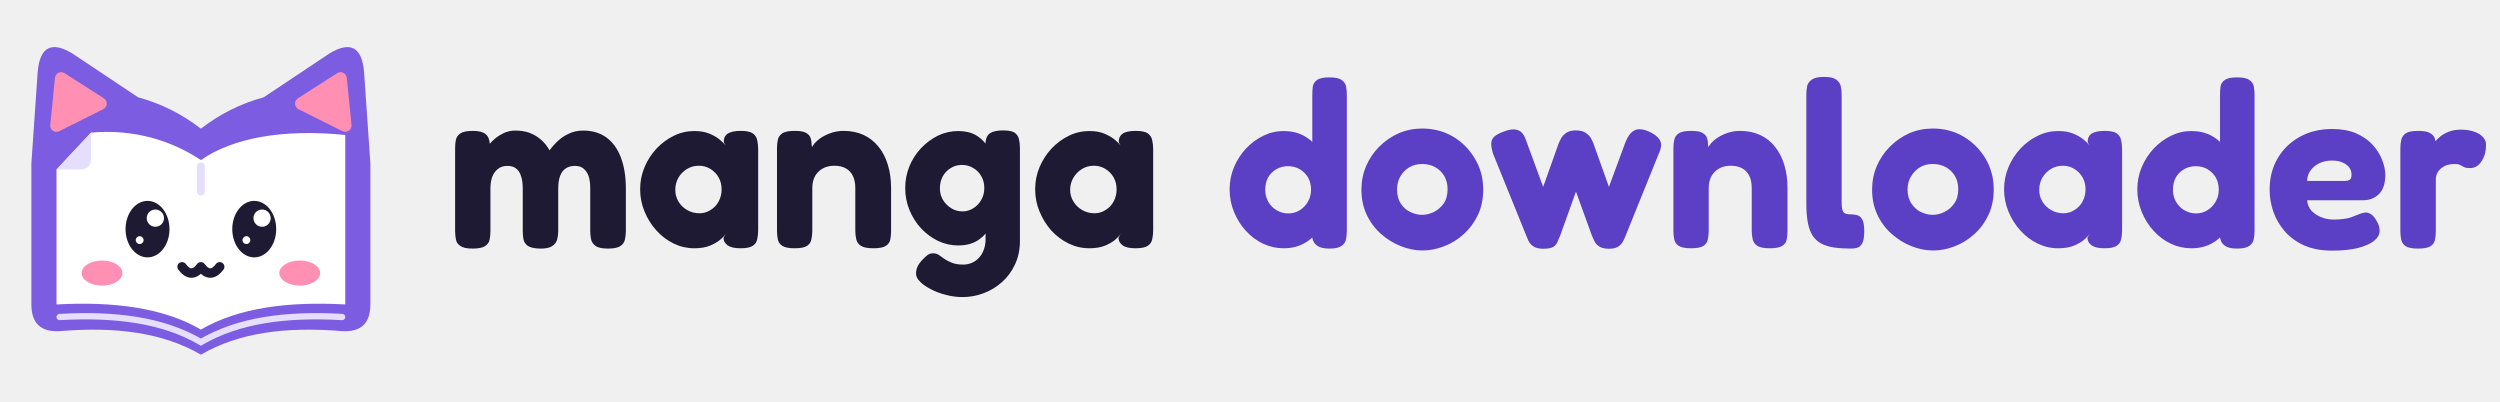
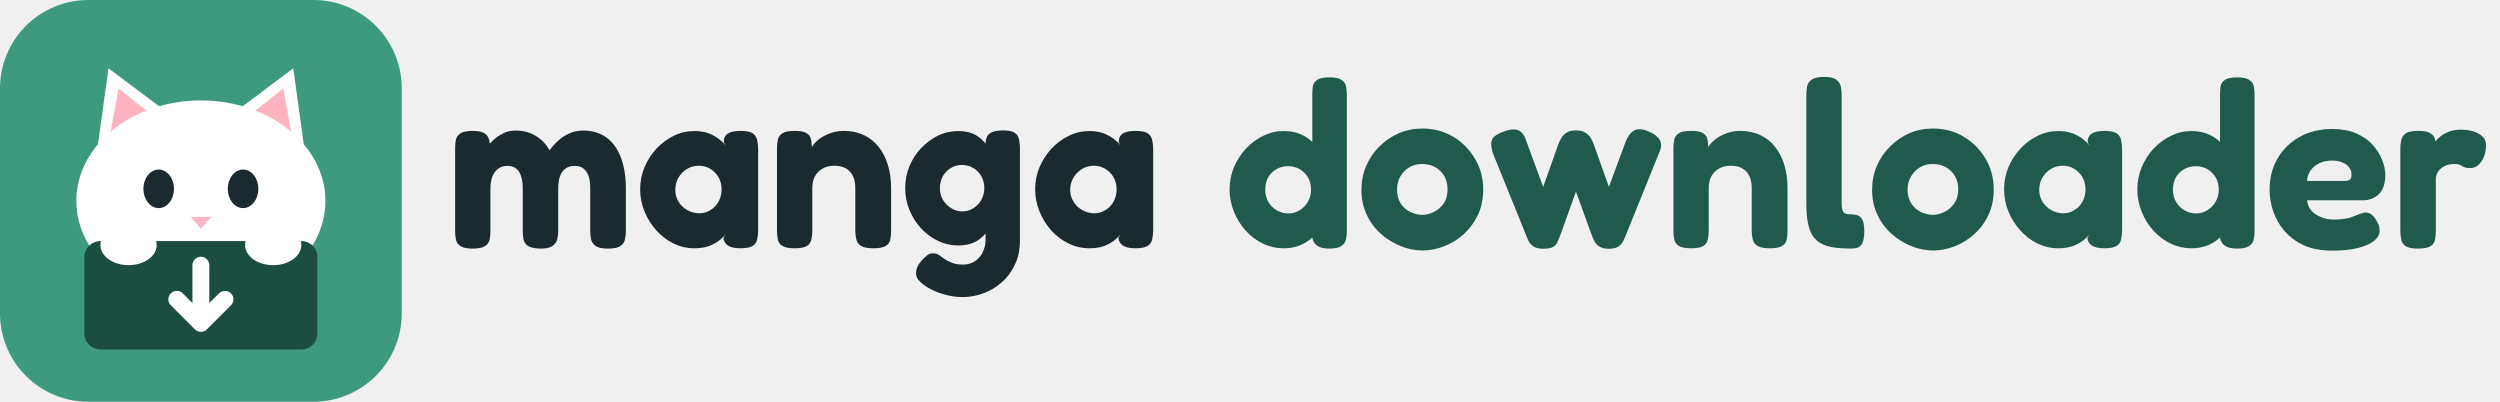
<svg xmlns="http://www.w3.org/2000/svg" viewBox="0 0 1593 256">
-   <path fill="#7C5CE0" d="M20 104V194Q20 212 38 211C74 208 104 212 128 226C152 212 182 208 218 211Q236 212 236 194V104L232 46Q230 22 210 34L168 62Q146 68 128 82Q110 68 88 62L46 34Q26 22 24 46Z" />
-   <path fill="#FF8FB3" stroke="#FF8FB3" stroke-width="8" stroke-linejoin="round" d="M217 50L220 80L192 66ZM39 50L36 80L64 66Z" />
-   <path fill="none" stroke="#E6DEFD" stroke-width="4" stroke-linecap="round" d="M38 202C74 200 104 204 128 218C152 204 182 200 218 202" />
-   <path fill="#FFFFFF" d="M128 102C148 88 180 82 220 86V194C184 192 152 196 128 210C104 196 72 192 36 194V108L58 84.5C86 82 110 90 128 102Z" />
-   <path fill="#E6DEFD" d="M36 108L58 84.5V101Q58 108 51 108Z" />
-   <path stroke="#E6DEFD" stroke-width="5" stroke-linecap="round" d="M128 106V122" />
-   <g fill="#1E1A33">
-     <ellipse cx="94" cy="146" rx="14" ry="18" />
-     <ellipse cx="162" cy="146" rx="14" ry="18" />
+   <g transform="scale(2.56)">
+     <rect width="100" height="100" rx="22" fill="#3E9A7E" />
+     <path fill="#FFFFFF" d="M23 46L27 17L47 32ZM77 46L73 17L53 32Z" />
+     <path fill="#FFB3C1" d="M27.5 33L29.5 22L37 28ZM72.5 33L70.5 22L63 28Z" />
+     <ellipse cx="50" cy="50" rx="31" ry="25" fill="#FFFFFF" />
+     <g fill="#1B2A2E">
+       <ellipse cx="39.5" cy="47" rx="3.8" ry="4.8" />
+       <ellipse cx="60.5" cy="47" rx="3.8" ry="4.8" />
+     </g>
+     <path fill="#FFB3C1" d="M47.5 54H52.5L50 57Z" />
+     <rect x="21" y="60" width="58" height="27" rx="4" fill="#1B4D40" />
+     <path fill="none" stroke="#FFFFFF" stroke-width="4.2" stroke-linecap="round" stroke-linejoin="round" d="M50 66V80M44 74.5L50 80.5L56 74.5" />
+     <g fill="#FFFFFF">
+       <ellipse cx="32" cy="61" rx="7" ry="5" />
+       <ellipse cx="68" cy="61" rx="7" ry="5" />
+     </g>
  </g>
-   <g fill="#FFFFFF">
-     <circle cx="99" cy="139" r="5.5" />
-     <circle cx="167" cy="139" r="5.5" />
-     <circle cx="89" cy="153" r="2.5" />
-     <circle cx="157" cy="153" r="2.5" />
-   </g>
-   <path fill="none" stroke="#1E1A33" stroke-width="6" stroke-linecap="round" stroke-linejoin="round" d="M116 170q6 8 12 0q6 8 12 0" />
-   <g fill="#FF8FB3">
-     <ellipse cx="65" cy="174" rx="13" ry="8" />
-     <ellipse cx="191" cy="174" rx="13" ry="8" />
-   </g>
-   <path fill="#1E1A33" d="M301.1 158.4L301.1 158.4Q295.7 158.4 293.3 156.7Q290.9 155.1 290.5 152.5Q290 150 290 147L290 147L290 94.5Q290 91.5 290.5 89Q291.1 86.5 293.5 84.9Q295.9 83.4 301.4 83.4Q307 83.4 309.5 85.5L309.5 85.5Q311.8 87.4 312.1 91.6L312.1 91.6Q313.6 89.8 315.8 88L315.8 88Q318.2 86.1 321.4 84.6Q324.7 83.2 328.4 83.2L328.4 83.2Q333.4 83.2 337.3 84.6Q341.3 86.1 344.5 88.8Q347.8 91.6 350.2 95.8L350.2 95.8Q352.3 92.8 355.3 90Q358.3 87.1 362.4 85.2Q366.5 83.2 371.6 83.2L371.6 83.2Q380.3 83.2 386.4 87.6Q392.5 92.1 395.6 100.3Q398.8 108.6 398.8 120.3L398.8 120.3L398.8 147.1Q398.8 150 398.2 152.6Q397.7 155.2 395.3 156.8Q392.9 158.4 387.4 158.4Q381.8 158.4 379.5 156.7Q377.2 155.1 376.6 152.4Q376.1 149.8 376.1 147L376.1 147L376.1 120.1Q376.1 115.5 375.1 112.3Q374 109.2 371.8 107.4Q369.7 105.7 366.4 105.7L366.4 105.7Q362.9 105.7 360.5 107.3Q358.1 108.9 356.9 112.1Q355.7 115.3 355.7 120.3L355.7 120.3L355.7 147.1Q355.7 150.1 355 152.7Q354.2 155.4 351.7 156.9Q349.3 158.5 343.9 158.4Q338.5 158.2 336.2 156.6Q334 154.9 333.5 152.3Q333.1 149.7 333.1 147L333.1 147L333.1 120.1Q333.1 115.5 332 112.2Q331 109 328.9 107.4Q326.8 105.7 323.3 105.7L323.3 105.7Q319.6 105.7 317.2 107.7Q314.8 109.6 313.6 112.8Q312.5 116.1 312.5 120.1L312.5 120.1L312.5 147.1Q312.5 150.1 312 152.7Q311.5 155.2 309.1 156.8Q306.7 158.4 301.1 158.4M471.8 158.2L471.8 158.2Q466.3 158.2 463.6 156.3Q461 154.3 461 151.5L461 151.5L462.5 148.9Q461.6 150.4 459.1 152.6Q456.5 154.8 452.5 156.5Q448.4 158.2 442.4 158.2L442.4 158.2Q435.5 158.2 429.3 155.2Q423.1 152.2 418.3 146.9Q413.5 141.6 410.7 134.8Q407.9 128.1 407.9 120.6L407.9 120.6Q407.9 113.2 410.7 106.5Q413.5 99.9 418.3 94.7Q423.2 89.5 429.4 86.5Q435.5 83.5 442.4 83.5L442.4 83.5Q448 83.5 451.9 85.1Q455.8 86.7 458.4 88.8Q461 90.9 462.4 92.8L462.4 92.8L461.2 90.7Q461 87.1 463.6 85.2Q466.3 83.4 472 83.4L472 83.4Q477.4 83.4 479.7 85Q482 86.7 482.5 89.4Q483.1 92.1 483.1 95.1L483.1 95.1L483.1 146.8Q483.1 149.7 482.5 152.4Q482 155.1 479.7 156.6Q477.4 158.2 471.8 158.2M445.7 135.9L445.7 135.9Q449.6 135.9 452.8 133.8Q456.1 131.8 457.9 128.4Q459.8 124.9 459.8 120.7L459.8 120.7Q459.8 116.4 457.9 113Q455.9 109.6 452.6 107.6Q449.3 105.6 445.4 105.6L445.4 105.6Q441.1 105.6 437.7 107.7Q434.3 109.8 432.3 113.2Q430.3 116.7 430.3 121L430.3 121Q430.3 125.1 432.3 128.4Q434.3 131.8 437.8 133.8Q441.4 135.9 445.7 135.9M506.3 158.2L506.3 158.2Q500.8 158.2 498.4 156.6Q496.1 155.1 495.6 152.4Q495.1 149.8 495.1 147L495.1 147L495.1 94.2Q495.1 91.3 495.7 88.8Q496.3 86.4 498.6 84.9Q500.9 83.4 506.5 83.4L506.5 83.4Q511.3 83.4 513.5 84.6Q515.8 85.9 516.4 87.7Q517.1 89.5 517.1 91.1Q517.1 92.7 517.4 93.3L517.4 93.3L517.3 93.9Q517.9 92.8 518.9 91.5L518.9 91.5Q520.9 89.2 523.9 87.3Q527 85.5 530.5 84.4Q534.1 83.4 537.5 83.4L537.5 83.4Q544.7 83.4 550.3 86Q555.9 88.6 559.9 93.6Q563.8 98.5 565.8 105.2Q567.8 111.9 567.8 119.8L567.8 119.8L567.8 147.1Q567.8 150 567.3 152.6Q566.8 155.2 564.4 156.7Q562.1 158.2 556.6 158.2L556.6 158.2Q550.9 158.2 548.5 156.6Q546.2 155.1 545.6 152.4Q545 149.8 545 147L545 147L545 119.8Q545 115.3 543.5 112.2Q542 109 539 107.3Q536 105.6 531.7 105.6Q527.3 105.6 524.2 107.4Q521 109.2 519.3 112.3Q517.6 115.5 517.6 119.8L517.6 119.8L517.6 147.1Q517.6 150 517 152.6Q516.5 155.2 514.2 156.7Q511.9 158.2 506.3 158.2M613.3 189.3L613.3 189.3Q608 189.3 602.8 187.9Q597.5 186.6 593.2 184.3Q588.8 182.1 586.3 179.5Q583.7 177 583.7 174.4L583.7 174.4Q583.7 172 584.6 170Q585.5 168 587.3 166L587.3 166Q589.4 163.8 590.9 162.6Q592.4 161.4 594.5 161.4Q596.6 161.4 598.3 162.5Q599.9 163.6 601.8 165Q603.7 166.3 606.5 167.4Q609.4 168.6 613.7 168.6L613.7 168.6Q616.9 168.6 619.4 167.4Q622 166.3 623.9 164.1Q625.9 162 626.9 159Q628 156.1 628 152.5L628 152.5L628 148.8Q626.6 150.6 624.8 151.9L624.8 151.9Q619.4 156.4 610.6 156.4L610.6 156.4Q603.8 156.4 597.7 153.5Q591.7 150.6 586.9 145.5Q582.2 140.4 579.5 133.8Q576.8 127.2 576.8 119.8Q576.8 112.5 579.5 105.9Q582.2 99.4 586.9 94.4Q591.7 89.4 597.7 86.4Q603.8 83.5 610.6 83.5L610.6 83.5Q617.2 83.5 621.8 86.1L621.8 86.1Q625.4 88.2 628 91.5L628 91.5L628 90.4Q628.4 86.5 631 84.8Q633.7 83.1 639.1 83.1Q644.5 83.1 646.6 84.6Q648.8 86.2 649.3 88.8Q649.9 91.3 649.9 94.2L649.9 94.2L649.9 153.4Q649.9 162 646.7 168.6Q643.6 175.3 638.3 179.9Q633.1 184.5 626.6 186.9Q620.2 189.3 613.3 189.3M613.3 134.7L613.3 134.7Q617.2 134.7 620.3 132.6Q623.5 130.6 625.3 127.3Q627.2 124 627.2 119.8Q627.2 115.6 625.3 112.3Q623.5 109 620.2 107.1Q617 105.1 613 105.1Q608.9 105.1 605.8 107.1Q602.6 109 600.7 112.4Q598.9 115.8 598.9 120L598.9 120Q598.9 124 600.8 127.3Q602.8 130.6 606 132.6Q609.2 134.7 613.3 134.7M723.5 158.2L723.5 158.2Q717.9 158.2 715.3 156.3Q712.7 154.3 712.7 151.5L712.7 151.5L714.2 148.9Q713.3 150.4 710.8 152.6Q708.2 154.8 704.2 156.5Q700.1 158.2 694.1 158.2L694.1 158.2Q687.2 158.2 681 155.2Q674.8 152.2 669.9 146.9Q665.2 141.6 662.4 134.8Q659.6 128.1 659.6 120.6L659.6 120.6Q659.6 113.2 662.4 106.5Q665.2 99.9 670 94.7Q674.9 89.5 681.1 86.5Q687.2 83.5 694.1 83.5L694.1 83.5Q699.7 83.5 703.6 85.1Q707.4 86.7 710.1 88.8Q712.7 90.9 714.1 92.8L714.1 92.8L712.9 90.7Q712.7 87.1 715.3 85.2Q717.9 83.4 723.7 83.4L723.7 83.4Q729.1 83.4 731.4 85Q733.7 86.7 734.2 89.4Q734.8 92.1 734.8 95.1L734.8 95.1L734.8 146.8Q734.8 149.7 734.2 152.4Q733.7 155.1 731.4 156.6Q729.1 158.2 723.5 158.2M697.4 135.9L697.4 135.9Q701.3 135.9 704.5 133.8Q707.8 131.8 709.6 128.4Q711.5 124.9 711.5 120.7L711.5 120.7Q711.5 116.4 709.6 113Q707.6 109.6 704.3 107.6Q701 105.6 697.1 105.6L697.1 105.6Q692.8 105.6 689.4 107.7Q686 109.8 684 113.2Q681.9 116.7 681.9 121L681.9 121Q681.9 125.1 684 128.4Q686 131.8 689.5 133.8Q693.1 135.9 697.4 135.9" />
-   <path fill="#5B3FC4" d="M817.9 158.2L817.9 158.2Q811.1 158.2 804.9 155.3Q798.7 152.4 793.9 147.1Q789.1 141.9 786.3 135Q783.5 128.2 783.5 120.6L783.5 120.6Q783.5 113.2 786.3 106.5Q789.1 99.9 793.9 94.7Q798.8 89.5 805 86.5Q811.1 83.5 817.9 83.5L817.9 83.5Q825.1 83.5 830.6 86.4L830.6 86.4Q833.6 88 836.2 90.4L836.2 90.4L836.2 60.7Q836.2 57.9 836.5 55.2Q836.9 52.6 839.2 51Q841.4 49.3 847 49.3Q852.5 49.3 854.8 50.9Q857.2 52.5 857.7 55Q858.2 57.6 858.2 60.6L858.2 60.6L858.2 147Q858.2 149.8 857.7 152.4Q857.2 155.1 854.8 156.7Q852.5 158.4 847.1 158.4L847.1 158.4Q842 158.4 839.5 156.7Q836.9 155.1 836.2 151.6L836.2 151.6L836.2 151.3Q833.8 153.6 830.9 155.1L830.9 155.1Q825.4 158.2 817.9 158.2M820.9 136L820.9 136Q824.9 136 828.1 134Q831.4 132 833.4 128.5Q835.4 125.1 835.4 120.9L835.4 120.9Q835.4 116.5 833.5 113.1Q831.5 109.8 828.2 107.8Q824.9 105.9 820.7 105.9L820.7 105.9Q816.7 105.9 813.3 107.8Q809.9 109.8 808 113.1Q806.2 116.5 806.2 120.9L806.2 120.9Q806.2 125.1 808.1 128.5Q810.1 132 813.5 134Q817 136 820.9 136M906.5 159.6L906.5 159.6Q899.5 159.6 892.5 156.8Q885.5 154 879.8 148.9Q874.1 143.8 870.8 136.7Q867.5 129.6 867.5 120.9L867.5 120.9Q867.5 112.8 870.5 105.8Q873.5 98.8 878.9 93.4Q884.3 88 891.3 84.9Q898.3 81.9 906.2 81.9L906.2 81.9Q917 81.9 925.8 87Q934.6 92.2 939.8 101.1Q945.1 109.9 945.1 120.7L945.1 120.7Q945.1 129.9 941.7 137Q938.3 144.1 932.7 149.2Q927.1 154.3 920.2 156.9Q913.4 159.6 906.5 159.6M906.2 136.9L906.2 136.9Q909.8 136.9 913.6 135.1Q917.3 133.3 919.9 129.7Q922.4 126.1 922.4 120.6L922.4 120.6Q922.4 115.8 920.3 112.2Q918.2 108.6 914.5 106.5Q910.9 104.5 906.1 104.5L906.1 104.5Q901.6 104.5 898 106.6Q894.5 108.7 892.3 112.4Q890.2 116.1 890.2 120.7L890.2 120.7Q890.2 126.1 892.6 129.8Q895.1 133.5 898.9 135.2Q902.6 136.9 906.2 136.9M983.3 158.5L983.3 158.5Q979.3 158.5 977.1 157Q974.9 155.5 973.9 153.4Q973 151.3 972.4 149.8L972.4 149.8L951.2 97.5Q950.2 93.9 950.2 91.4Q950.3 88.9 952 87.2Q953.8 85.5 957.5 84.1L957.5 84.1Q963.2 81.7 966.8 82.8Q970.4 83.8 972.2 88.9L972.2 88.9L983.3 119.1L993.2 91.3Q993.8 89.8 994.9 87.9Q995.9 86.1 998.1 84.6Q1000.3 83.1 1004 83.1L1004 83.1Q1008.1 83.1 1010.3 84.6Q1012.6 86.1 1013.7 88Q1014.8 90 1015.3 91.3L1015.3 91.3L1025.2 119.1L1035.7 90.7Q1037.8 85.2 1041.2 83.2Q1044.7 81.3 1050.4 83.7L1050.4 83.7Q1055.6 85.9 1057.6 89.2Q1059.5 92.5 1057.1 97.6L1057.1 97.6L1036 149.8Q1035.4 151.5 1034.3 153.6Q1033.3 155.7 1031.2 157.1Q1029.1 158.5 1025.3 158.5L1025.3 158.5Q1021.4 158.5 1019.3 157.2Q1017.2 156 1016.1 153.9Q1015 151.8 1014.2 149.7L1014.2 149.7L1004.2 122.1L994.3 149.7Q993.2 152.4 992.3 154.4Q991.4 156.4 989.4 157.5Q987.4 158.5 983.3 158.5M1077.5 158.2L1077.5 158.2Q1072 158.2 1069.6 156.6Q1067.3 155.1 1066.8 152.4Q1066.3 149.8 1066.3 147L1066.3 147L1066.3 94.2Q1066.3 91.3 1066.9 88.8Q1067.5 86.4 1069.8 84.9Q1072.1 83.4 1077.7 83.4L1077.7 83.4Q1082.5 83.4 1084.7 84.6Q1087 85.9 1087.6 87.7Q1088.3 89.5 1088.3 91.1Q1088.3 92.7 1088.6 93.3L1088.6 93.3L1088.5 93.9Q1089.1 92.8 1090.1 91.5L1090.1 91.5Q1092.1 89.2 1095.1 87.3Q1098.2 85.5 1101.7 84.4Q1105.3 83.4 1108.7 83.4L1108.7 83.4Q1115.9 83.4 1121.5 86Q1127.2 88.6 1131.1 93.6Q1135 98.5 1137 105.2Q1139 111.9 1139 119.8L1139 119.8L1139 147.1Q1139 150 1138.5 152.6Q1138 155.2 1135.6 156.7Q1133.3 158.2 1127.8 158.2L1127.8 158.2Q1122.1 158.2 1119.7 156.6Q1117.4 155.1 1116.8 152.4Q1116.2 149.8 1116.2 147L1116.2 147L1116.2 119.8Q1116.2 115.3 1114.7 112.2Q1113.2 109 1110.2 107.3Q1107.2 105.6 1102.9 105.6Q1098.5 105.6 1095.4 107.4Q1092.2 109.2 1090.5 112.3Q1088.8 115.5 1088.8 119.8L1088.8 119.8L1088.8 147.1Q1088.8 150 1088.2 152.6Q1087.7 155.2 1085.4 156.7Q1083.1 158.2 1077.5 158.2M1179.5 158.4L1179.5 158.4Q1173.4 158.4 1168.6 157.7Q1163.9 157 1160.5 155.2Q1157.2 153.4 1155.1 150.3Q1153 147.1 1152 142.1Q1151 137.1 1151 129.7L1151 129.7L1151 60.4Q1151 57.4 1151.5 54.9Q1152.1 52.3 1154.5 50.7Q1156.9 49 1162.3 49L1162.3 49Q1167.7 49 1170 50.7Q1172.3 52.3 1172.9 54.9Q1173.5 57.4 1173.5 60.4L1173.5 60.4L1173.5 128.7Q1173.5 131.1 1173.7 132.6Q1174 134.2 1174.6 135.1Q1175.3 136 1176.5 136.3Q1177.7 136.6 1179.7 136.6L1179.7 136.6Q1181.5 136.6 1183.3 137.1Q1185.2 137.5 1186.6 139.8Q1187.9 142 1187.9 147.3L1187.9 147.3Q1187.9 152.7 1186.6 155.1Q1185.2 157.5 1183.3 157.9Q1181.5 158.4 1179.5 158.4M1231.9 159.6L1231.9 159.6Q1224.8 159.6 1217.8 156.8Q1210.9 154 1205.2 148.9Q1199.5 143.8 1196.2 136.7Q1192.9 129.6 1192.9 120.9L1192.9 120.9Q1192.9 112.8 1195.9 105.8Q1198.9 98.8 1204.3 93.4Q1209.7 88 1216.6 84.9Q1223.6 81.9 1231.6 81.9L1231.6 81.9Q1242.4 81.9 1251.1 87Q1259.9 92.2 1265.2 101.1Q1270.4 109.9 1270.4 120.7L1270.4 120.7Q1270.4 129.9 1267 137Q1263.7 144.1 1258 149.2Q1252.4 154.3 1245.6 156.9Q1238.8 159.6 1231.9 159.6M1231.6 136.9L1231.6 136.9Q1235.2 136.9 1238.9 135.1Q1242.7 133.3 1245.2 129.7Q1247.8 126.1 1247.8 120.6L1247.8 120.6Q1247.8 115.8 1245.7 112.2Q1243.6 108.6 1239.9 106.5Q1236.2 104.5 1231.4 104.5L1231.4 104.5Q1226.9 104.5 1223.4 106.6Q1219.9 108.7 1217.7 112.4Q1215.5 116.1 1215.5 120.7L1215.5 120.7Q1215.5 126.1 1218 129.8Q1220.5 133.5 1224.2 135.2Q1228 136.9 1231.6 136.9M1340.9 158.2L1340.9 158.2Q1335.4 158.2 1332.7 156.3Q1330.1 154.3 1330.1 151.5L1330.1 151.5L1331.6 148.9Q1330.7 150.4 1328.2 152.6Q1325.6 154.8 1321.6 156.5Q1317.5 158.2 1311.5 158.2L1311.5 158.2Q1304.6 158.2 1298.4 155.2Q1292.2 152.2 1287.4 146.9Q1282.6 141.6 1279.8 134.8Q1277 128.1 1277 120.6L1277 120.6Q1277 113.2 1279.8 106.5Q1282.6 99.9 1287.4 94.7Q1292.3 89.5 1298.5 86.5Q1304.6 83.5 1311.5 83.5L1311.5 83.5Q1317.1 83.5 1321 85.1Q1324.9 86.7 1327.5 88.8Q1330.1 90.9 1331.5 92.8L1331.5 92.8L1330.3 90.7Q1330.1 87.1 1332.7 85.2Q1335.4 83.4 1341.1 83.4L1341.1 83.4Q1346.5 83.4 1348.8 85Q1351.1 86.7 1351.6 89.4Q1352.2 92.1 1352.2 95.1L1352.2 95.1L1352.2 146.8Q1352.2 149.7 1351.6 152.4Q1351.1 155.1 1348.8 156.6Q1346.5 158.2 1340.9 158.2M1314.8 135.9L1314.8 135.9Q1318.7 135.9 1321.9 133.8Q1325.2 131.8 1327 128.4Q1328.9 124.9 1328.9 120.7L1328.9 120.7Q1328.9 116.4 1327 113Q1325 109.6 1321.7 107.6Q1318.4 105.6 1314.5 105.6L1314.5 105.6Q1310.2 105.6 1306.8 107.7Q1303.4 109.8 1301.4 113.2Q1299.4 116.7 1299.4 121L1299.4 121Q1299.4 125.1 1301.4 128.4Q1303.4 131.8 1306.9 133.8Q1310.5 135.9 1314.8 135.9M1396.3 158.2L1396.3 158.2Q1389.5 158.2 1383.3 155.3Q1377.1 152.4 1372.3 147.1Q1367.5 141.9 1364.7 135Q1361.9 128.2 1361.9 120.6L1361.9 120.6Q1361.9 113.2 1364.7 106.5Q1367.5 99.9 1372.3 94.7Q1377.2 89.5 1383.4 86.5Q1389.5 83.5 1396.3 83.5L1396.3 83.5Q1403.5 83.5 1409 86.4L1409 86.4Q1412 88 1414.6 90.4L1414.6 90.4L1414.6 60.7Q1414.6 57.9 1414.9 55.2Q1415.3 52.6 1417.6 51Q1419.8 49.3 1425.4 49.3Q1430.9 49.3 1433.2 50.9Q1435.6 52.5 1436.1 55Q1436.6 57.6 1436.6 60.6L1436.6 60.6L1436.6 147Q1436.6 149.8 1436.1 152.4Q1435.6 155.1 1433.2 156.7Q1430.9 158.4 1425.5 158.4L1425.5 158.4Q1420.4 158.4 1417.9 156.7Q1415.3 155.1 1414.6 151.6L1414.6 151.6L1414.6 151.3Q1412.2 153.6 1409.3 155.1L1409.3 155.1Q1403.8 158.2 1396.3 158.2M1399.3 136L1399.3 136Q1403.3 136 1406.5 134Q1409.8 132 1411.8 128.5Q1413.8 125.1 1413.8 120.9L1413.8 120.9Q1413.8 116.5 1411.9 113.1Q1409.9 109.8 1406.6 107.8Q1403.3 105.9 1399.1 105.9L1399.1 105.9Q1395.1 105.9 1391.7 107.8Q1388.3 109.8 1386.4 113.1Q1384.6 116.5 1384.6 120.9L1384.6 120.9Q1384.6 125.1 1386.5 128.5Q1388.5 132 1391.9 134Q1395.4 136 1399.3 136M1486.1 159.7L1486.1 159.7Q1475.6 159.7 1468 156.3Q1460.5 152.8 1455.7 147.2Q1450.9 141.6 1448.5 134.7Q1446.2 127.8 1446.2 120.9L1446.2 120.9Q1446.2 109.6 1451.3 100.9Q1456.4 92.2 1465.4 87.2Q1474.4 82.2 1486.1 82.2L1486.1 82.2Q1494.8 82.2 1501.2 84.9Q1507.6 87.7 1511.7 92.1Q1515.8 96.6 1517.8 101.7Q1519.9 106.8 1519.9 111.4L1519.9 111.4Q1519.9 119.7 1515.9 123.6Q1511.9 127.6 1505.8 127.6L1505.8 127.6L1470.1 127.6Q1470.4 131.5 1472.8 134.2Q1475.3 136.9 1479.1 138.4Q1482.8 139.9 1487 139.9L1487 139.9Q1490.6 139.9 1493.3 139.5Q1496 139.2 1498 138.5Q1499.9 137.8 1501.6 137.1Q1503.2 136.5 1504.5 136Q1505.8 135.6 1507 135.4L1507 135.4Q1509.2 135.3 1511.1 136.7Q1513 138.1 1514.5 141L1514.5 141Q1515.5 142.6 1515.9 144.1Q1516.3 145.6 1516.3 147.1L1516.3 147.1Q1516.3 150.7 1512.6 153.6Q1508.9 156.4 1502.2 158.1Q1495.6 159.7 1486.1 159.7M1470.1 115.3L1470.1 115.3L1493.8 115.3Q1496.2 115.3 1497.3 114.5Q1498.4 113.7 1498.4 111.3L1498.4 111.3Q1498.4 108.6 1496.8 106.5Q1495.1 104.5 1492.3 103.4Q1489.6 102.3 1486 102.3L1486 102.3Q1481.3 102.3 1477.7 104.1Q1474.1 105.9 1472.1 108.9Q1470.1 111.9 1470.1 115.3M1540.7 158.4L1540.7 158.4Q1535.2 158.4 1532.8 156.8Q1530.5 155.2 1530 152.5Q1529.5 149.8 1529.5 147L1529.5 147L1529.5 94.6Q1529.5 91.6 1530.1 89.1Q1530.7 86.5 1533 84.9Q1535.3 83.4 1540.9 83.4L1540.9 83.4Q1546.1 83.4 1548.4 84.8Q1550.8 86.2 1551.4 88L1551.4 88Q1551.7 89.1 1551.8 90L1551.8 90Q1553.2 88.5 1555.3 86.7L1555.3 86.7Q1557.5 85 1560.7 83.8Q1564 82.6 1568.2 82.6L1568.2 82.6Q1569.8 82.6 1571.8 82.8Q1573.9 83.1 1576 83.7Q1578.2 84.4 1580 85.5Q1581.8 86.7 1582.9 88.3Q1584.1 90 1584.1 92.4L1584.1 92.4Q1584.1 98.5 1581.2 102.8Q1578.4 107.1 1574 107.1L1574 107.1Q1571.5 107.1 1570.4 106.6Q1569.4 106.2 1568.7 105.7Q1568 105.3 1567.1 104.9Q1566.2 104.5 1563.8 104.5L1563.8 104.5Q1561.6 104.5 1559.5 105.1Q1557.5 105.7 1555.8 107Q1554.1 108.3 1553.1 110.1Q1552.1 112 1552.1 114.3L1552.1 114.3L1552.1 147.3Q1552.1 150.1 1551.6 152.7Q1551.1 155.4 1548.7 156.9Q1546.3 158.4 1540.7 158.4" />
+   <path fill="#1B2A2E" d="M301.1 158.4L301.1 158.4Q295.7 158.4 293.3 156.7Q290.9 155.1 290.5 152.5Q290 150 290 147L290 147L290 94.5Q290 91.5 290.5 89Q291.1 86.5 293.5 84.9Q295.9 83.4 301.4 83.4Q307 83.4 309.5 85.5L309.5 85.5Q311.8 87.4 312.1 91.6L312.1 91.6Q313.6 89.8 315.8 88L315.8 88Q318.2 86.1 321.4 84.6Q324.7 83.2 328.4 83.2L328.4 83.2Q333.4 83.2 337.3 84.6Q341.3 86.1 344.5 88.8Q347.8 91.6 350.2 95.8L350.2 95.8Q352.3 92.8 355.3 90Q358.3 87.1 362.4 85.2Q366.5 83.2 371.6 83.2L371.6 83.2Q380.3 83.2 386.4 87.6Q392.5 92.1 395.6 100.3Q398.8 108.6 398.8 120.3L398.8 120.3L398.8 147.1Q398.8 150 398.2 152.6Q397.7 155.2 395.3 156.8Q392.9 158.4 387.4 158.4Q381.8 158.4 379.5 156.7Q377.2 155.1 376.6 152.4Q376.1 149.8 376.1 147L376.1 147L376.1 120.1Q376.1 115.5 375.1 112.3Q374 109.2 371.8 107.4Q369.7 105.7 366.4 105.7L366.4 105.7Q362.9 105.7 360.5 107.3Q358.1 108.9 356.9 112.1Q355.7 115.3 355.7 120.3L355.7 120.3L355.7 147.1Q355.7 150.1 355 152.7Q354.2 155.4 351.7 156.9Q349.3 158.5 343.9 158.4Q338.5 158.2 336.2 156.6Q334 154.9 333.5 152.3Q333.1 149.7 333.1 147L333.1 147L333.1 120.1Q333.1 115.5 332 112.2Q331 109 328.9 107.4Q326.8 105.7 323.3 105.7L323.3 105.7Q319.6 105.7 317.2 107.7Q314.8 109.6 313.6 112.8Q312.5 116.1 312.5 120.1L312.5 120.1L312.5 147.1Q312.5 150.1 312 152.7Q311.5 155.2 309.1 156.8Q306.7 158.4 301.1 158.4M471.8 158.2L471.8 158.2Q466.3 158.2 463.6 156.3Q461 154.3 461 151.5L461 151.5L462.5 148.9Q461.6 150.4 459.1 152.6Q456.5 154.8 452.5 156.5Q448.4 158.2 442.4 158.2L442.4 158.2Q435.5 158.2 429.3 155.2Q423.1 152.2 418.3 146.9Q413.5 141.6 410.7 134.8Q407.9 128.1 407.9 120.6L407.9 120.6Q407.9 113.2 410.7 106.5Q413.5 99.9 418.3 94.7Q423.2 89.5 429.4 86.5Q435.5 83.5 442.4 83.5L442.4 83.5Q448 83.5 451.9 85.1Q455.8 86.7 458.4 88.8Q461 90.9 462.4 92.8L462.4 92.8L461.2 90.7Q461 87.1 463.6 85.2Q466.3 83.4 472 83.4L472 83.4Q477.4 83.4 479.7 85Q482 86.7 482.5 89.4Q483.1 92.1 483.1 95.1L483.1 95.1L483.1 146.8Q483.1 149.7 482.5 152.4Q482 155.1 479.7 156.6Q477.4 158.2 471.8 158.2M445.7 135.9L445.7 135.9Q449.6 135.9 452.8 133.8Q456.1 131.8 457.9 128.4Q459.8 124.9 459.8 120.7L459.8 120.7Q459.8 116.4 457.9 113Q455.9 109.6 452.6 107.6Q449.3 105.6 445.4 105.6L445.4 105.6Q441.1 105.6 437.7 107.7Q434.3 109.8 432.3 113.2Q430.3 116.7 430.3 121L430.3 121Q430.3 125.1 432.3 128.4Q434.3 131.8 437.8 133.8Q441.4 135.9 445.7 135.9M506.3 158.2L506.3 158.2Q500.8 158.2 498.4 156.6Q496.1 155.1 495.6 152.4Q495.1 149.8 495.1 147L495.1 147L495.1 94.2Q495.1 91.3 495.7 88.8Q496.3 86.4 498.6 84.9Q500.9 83.4 506.5 83.4L506.5 83.4Q511.3 83.4 513.5 84.6Q515.8 85.9 516.4 87.7Q517.1 89.5 517.1 91.1Q517.1 92.7 517.4 93.3L517.4 93.3L517.3 93.9Q517.9 92.8 518.9 91.5L518.9 91.5Q520.9 89.2 523.9 87.3Q527 85.5 530.5 84.4Q534.1 83.4 537.5 83.4L537.5 83.4Q544.7 83.4 550.3 86Q555.9 88.6 559.9 93.6Q563.8 98.5 565.8 105.2Q567.8 111.9 567.8 119.8L567.8 119.8L567.8 147.1Q567.8 150 567.3 152.6Q566.8 155.2 564.4 156.7Q562.1 158.2 556.6 158.2L556.6 158.2Q550.9 158.2 548.5 156.6Q546.2 155.1 545.6 152.4Q545 149.8 545 147L545 147L545 119.8Q545 115.3 543.5 112.2Q542 109 539 107.3Q536 105.6 531.7 105.6Q527.3 105.6 524.2 107.4Q521 109.2 519.3 112.3Q517.6 115.5 517.6 119.8L517.6 119.8L517.6 147.1Q517.6 150 517 152.6Q516.5 155.2 514.2 156.7Q511.9 158.2 506.3 158.2M613.3 189.3L613.3 189.3Q608 189.3 602.8 187.9Q597.5 186.6 593.2 184.3Q588.8 182.1 586.3 179.5Q583.7 177 583.7 174.4L583.7 174.4Q583.7 172 584.6 170Q585.5 168 587.3 166L587.3 166Q589.4 163.8 590.9 162.6Q592.4 161.4 594.5 161.4Q596.6 161.4 598.3 162.5Q599.9 163.6 601.8 165Q603.7 166.3 606.5 167.4Q609.4 168.6 613.7 168.6L613.7 168.6Q616.9 168.6 619.4 167.4Q622 166.3 623.9 164.1Q625.9 162 626.9 159Q628 156.1 628 152.5L628 152.5L628 148.8Q626.6 150.6 624.8 151.9L624.8 151.9Q619.4 156.4 610.6 156.4L610.6 156.4Q603.8 156.4 597.7 153.5Q591.7 150.6 586.9 145.5Q582.2 140.4 579.5 133.8Q576.8 127.2 576.8 119.8Q576.8 112.5 579.5 105.9Q582.2 99.4 586.9 94.4Q591.7 89.4 597.7 86.4Q603.8 83.5 610.6 83.5L610.6 83.5Q617.2 83.5 621.8 86.1L621.8 86.1Q625.4 88.2 628 91.5L628 91.5L628 90.4Q628.4 86.5 631 84.8Q633.7 83.1 639.1 83.1Q644.5 83.1 646.6 84.6Q648.8 86.2 649.3 88.8Q649.9 91.3 649.9 94.2L649.9 94.2L649.9 153.4Q649.9 162 646.7 168.6Q643.6 175.3 638.3 179.9Q633.1 184.5 626.6 186.9Q620.2 189.3 613.3 189.3M613.3 134.7L613.3 134.7Q617.2 134.7 620.3 132.6Q623.5 130.6 625.3 127.3Q627.2 124 627.2 119.8Q627.2 115.6 625.3 112.3Q623.5 109 620.2 107.1Q617 105.1 613 105.1Q608.9 105.1 605.8 107.1Q602.6 109 600.7 112.4Q598.9 115.8 598.9 120L598.9 120Q598.9 124 600.8 127.3Q602.8 130.6 606 132.6Q609.2 134.7 613.3 134.7M723.5 158.2L723.5 158.2Q717.9 158.2 715.3 156.3Q712.7 154.3 712.7 151.5L712.7 151.5L714.2 148.9Q713.3 150.4 710.8 152.6Q708.2 154.8 704.2 156.5Q700.1 158.2 694.1 158.2L694.1 158.2Q687.2 158.2 681 155.2Q674.8 152.2 669.9 146.9Q665.2 141.6 662.4 134.8Q659.6 128.1 659.6 120.6L659.6 120.6Q659.6 113.2 662.4 106.5Q665.2 99.9 670 94.7Q674.9 89.5 681.1 86.5Q687.2 83.5 694.1 83.5L694.1 83.5Q699.7 83.5 703.6 85.1Q707.4 86.7 710.1 88.8Q712.7 90.9 714.1 92.8L714.1 92.8L712.9 90.7Q712.7 87.1 715.3 85.2Q717.9 83.4 723.7 83.4L723.7 83.4Q729.1 83.4 731.4 85Q733.7 86.7 734.2 89.4Q734.8 92.1 734.8 95.1L734.8 95.1L734.8 146.8Q734.8 149.7 734.2 152.4Q733.7 155.1 731.4 156.6Q729.1 158.2 723.5 158.2M697.4 135.9L697.4 135.9Q701.3 135.9 704.5 133.8Q707.8 131.8 709.6 128.4Q711.5 124.9 711.5 120.7L711.5 120.7Q711.5 116.4 709.6 113Q707.6 109.6 704.3 107.6Q701 105.6 697.1 105.6L697.1 105.6Q692.8 105.6 689.4 107.7Q686 109.8 684 113.2Q681.9 116.7 681.9 121L681.9 121Q681.9 125.1 684 128.4Q686 131.8 689.5 133.8Q693.1 135.9 697.4 135.9" />
+   <path fill="#1F5A4C" d="M817.9 158.2L817.9 158.2Q811.1 158.2 804.9 155.3Q798.7 152.4 793.9 147.1Q789.1 141.9 786.3 135Q783.5 128.2 783.5 120.6L783.5 120.6Q783.5 113.2 786.3 106.5Q789.1 99.9 793.9 94.7Q798.8 89.5 805 86.5Q811.1 83.5 817.9 83.5L817.9 83.5Q825.1 83.5 830.6 86.4L830.6 86.4Q833.6 88 836.2 90.4L836.2 90.4L836.2 60.7Q836.2 57.9 836.5 55.2Q836.9 52.6 839.2 51Q841.4 49.3 847 49.3Q852.5 49.3 854.8 50.9Q857.2 52.5 857.7 55Q858.2 57.6 858.2 60.6L858.2 60.6L858.2 147Q858.2 149.8 857.7 152.4Q857.2 155.1 854.8 156.7Q852.5 158.4 847.1 158.4L847.1 158.4Q842 158.4 839.5 156.7Q836.9 155.1 836.2 151.6L836.2 151.6L836.2 151.3Q833.8 153.6 830.9 155.1L830.9 155.1Q825.4 158.2 817.9 158.2M820.9 136L820.9 136Q824.9 136 828.1 134Q831.4 132 833.4 128.5Q835.4 125.1 835.4 120.9L835.4 120.9Q835.4 116.5 833.5 113.1Q831.5 109.8 828.2 107.8Q824.9 105.9 820.7 105.9L820.7 105.9Q816.7 105.9 813.3 107.8Q809.9 109.8 808 113.1Q806.2 116.5 806.2 120.9L806.2 120.9Q806.2 125.1 808.1 128.5Q810.1 132 813.5 134Q817 136 820.9 136M906.5 159.6L906.5 159.6Q899.5 159.6 892.5 156.8Q885.5 154 879.8 148.9Q874.1 143.8 870.8 136.7Q867.5 129.6 867.5 120.9L867.5 120.9Q867.5 112.8 870.5 105.8Q873.5 98.8 878.9 93.4Q884.3 88 891.3 84.9Q898.3 81.9 906.2 81.9L906.2 81.9Q917 81.9 925.8 87Q934.6 92.2 939.8 101.1Q945.1 109.9 945.1 120.7L945.1 120.7Q945.1 129.9 941.7 137Q938.3 144.1 932.7 149.2Q927.1 154.3 920.2 156.9Q913.4 159.6 906.5 159.6M906.2 136.9L906.2 136.9Q909.8 136.9 913.6 135.1Q917.3 133.3 919.9 129.7Q922.4 126.1 922.4 120.6L922.4 120.6Q922.4 115.8 920.3 112.2Q918.2 108.6 914.5 106.5Q910.9 104.5 906.1 104.5L906.1 104.5Q901.6 104.5 898 106.6Q894.5 108.7 892.3 112.4Q890.2 116.1 890.2 120.7L890.2 120.7Q890.2 126.1 892.6 129.8Q895.1 133.5 898.9 135.2Q902.6 136.9 906.2 136.9M983.3 158.5L983.3 158.5Q979.3 158.5 977.1 157Q974.9 155.5 973.9 153.4Q973 151.3 972.4 149.8L972.4 149.8L951.2 97.5Q950.2 93.9 950.2 91.4Q950.3 88.9 952 87.2Q953.8 85.5 957.5 84.1L957.5 84.1Q963.2 81.7 966.8 82.8Q970.4 83.8 972.2 88.9L972.2 88.9L983.3 119.1L993.2 91.3Q993.8 89.8 994.9 87.9Q995.9 86.1 998.1 84.6Q1000.3 83.1 1004 83.1L1004 83.1Q1008.1 83.1 1010.3 84.6Q1012.6 86.1 1013.7 88Q1014.8 90 1015.3 91.3L1015.3 91.3L1025.2 119.1L1035.7 90.7Q1037.8 85.2 1041.2 83.2Q1044.7 81.3 1050.4 83.7L1050.4 83.7Q1055.6 85.9 1057.6 89.2Q1059.5 92.5 1057.1 97.6L1057.1 97.6L1036 149.8Q1035.4 151.5 1034.3 153.6Q1033.3 155.7 1031.2 157.1Q1029.1 158.5 1025.3 158.5L1025.3 158.5Q1021.4 158.5 1019.3 157.2Q1017.2 156 1016.1 153.9Q1015 151.8 1014.2 149.7L1014.2 149.7L1004.2 122.1L994.3 149.7Q993.2 152.4 992.3 154.4Q991.4 156.4 989.4 157.5Q987.4 158.5 983.3 158.5M1077.5 158.2L1077.5 158.2Q1072 158.2 1069.6 156.6Q1067.3 155.1 1066.8 152.4Q1066.3 149.8 1066.3 147L1066.3 147L1066.3 94.2Q1066.3 91.3 1066.9 88.8Q1067.5 86.4 1069.8 84.9Q1072.1 83.4 1077.7 83.4L1077.7 83.4Q1082.5 83.4 1084.7 84.6Q1087 85.9 1087.6 87.7Q1088.3 89.5 1088.3 91.1Q1088.3 92.7 1088.6 93.3L1088.6 93.3L1088.5 93.9Q1089.1 92.8 1090.1 91.5L1090.1 91.5Q1092.1 89.2 1095.1 87.3Q1098.2 85.5 1101.7 84.4Q1105.3 83.4 1108.7 83.4L1108.7 83.4Q1115.9 83.4 1121.5 86Q1127.2 88.6 1131.1 93.6Q1135 98.5 1137 105.2Q1139 111.9 1139 119.8L1139 119.8L1139 147.1Q1139 150 1138.5 152.6Q1138 155.2 1135.6 156.7Q1133.3 158.2 1127.8 158.2L1127.8 158.2Q1122.1 158.2 1119.7 156.6Q1117.4 155.1 1116.8 152.4Q1116.2 149.8 1116.2 147L1116.2 147L1116.2 119.8Q1116.2 115.3 1114.7 112.2Q1113.2 109 1110.2 107.3Q1107.2 105.6 1102.9 105.6Q1098.5 105.6 1095.4 107.4Q1092.2 109.2 1090.5 112.3Q1088.8 115.5 1088.8 119.8L1088.8 119.8L1088.8 147.1Q1088.8 150 1088.2 152.6Q1087.7 155.2 1085.4 156.7Q1083.1 158.2 1077.5 158.2M1179.5 158.4L1179.5 158.4Q1173.4 158.4 1168.6 157.7Q1163.9 157 1160.5 155.2Q1157.2 153.4 1155.1 150.3Q1153 147.1 1152 142.1Q1151 137.1 1151 129.7L1151 129.7L1151 60.4Q1151 57.4 1151.5 54.9Q1152.1 52.3 1154.5 50.7Q1156.9 49 1162.3 49L1162.3 49Q1167.7 49 1170 50.7Q1172.3 52.3 1172.9 54.9Q1173.5 57.4 1173.5 60.4L1173.5 60.4L1173.5 128.7Q1173.5 131.1 1173.7 132.6Q1174 134.2 1174.6 135.1Q1175.3 136 1176.5 136.3Q1177.7 136.6 1179.7 136.6L1179.7 136.6Q1181.5 136.6 1183.3 137.1Q1185.2 137.5 1186.6 139.8Q1187.9 142 1187.9 147.3L1187.9 147.3Q1187.9 152.7 1186.6 155.1Q1185.2 157.5 1183.3 157.9Q1181.5 158.4 1179.5 158.4M1231.9 159.6L1231.9 159.6Q1224.8 159.6 1217.8 156.8Q1210.9 154 1205.2 148.9Q1199.5 143.8 1196.2 136.7Q1192.9 129.6 1192.9 120.9L1192.9 120.9Q1192.9 112.8 1195.9 105.8Q1198.9 98.8 1204.3 93.4Q1209.7 88 1216.6 84.9Q1223.6 81.9 1231.6 81.9L1231.6 81.9Q1242.4 81.9 1251.1 87Q1259.9 92.2 1265.2 101.1Q1270.4 109.9 1270.4 120.7L1270.4 120.7Q1270.4 129.9 1267 137Q1263.7 144.1 1258 149.2Q1252.4 154.3 1245.6 156.9Q1238.8 159.6 1231.9 159.6M1231.6 136.9L1231.6 136.9Q1235.2 136.9 1238.9 135.1Q1242.7 133.3 1245.2 129.7Q1247.8 126.1 1247.8 120.6L1247.8 120.6Q1247.8 115.8 1245.7 112.2Q1243.6 108.6 1239.9 106.5Q1236.2 104.5 1231.4 104.5L1231.4 104.5Q1226.9 104.5 1223.4 106.6Q1219.9 108.7 1217.7 112.4Q1215.5 116.1 1215.5 120.7L1215.5 120.7Q1215.5 126.1 1218 129.8Q1220.5 133.5 1224.2 135.2Q1228 136.9 1231.6 136.9M1340.9 158.2L1340.9 158.2Q1335.4 158.2 1332.7 156.3Q1330.1 154.3 1330.1 151.5L1330.1 151.5L1331.6 148.9Q1330.7 150.4 1328.2 152.6Q1325.6 154.8 1321.6 156.5Q1317.5 158.2 1311.5 158.2L1311.5 158.2Q1304.6 158.2 1298.4 155.2Q1292.2 152.2 1287.4 146.9Q1282.6 141.6 1279.8 134.8Q1277 128.1 1277 120.6L1277 120.6Q1277 113.2 1279.8 106.5Q1282.6 99.9 1287.4 94.7Q1292.3 89.5 1298.5 86.5Q1304.6 83.5 1311.5 83.5L1311.5 83.5Q1317.1 83.5 1321 85.1Q1324.9 86.7 1327.5 88.8Q1330.1 90.9 1331.5 92.8L1331.5 92.8L1330.3 90.7Q1330.1 87.1 1332.7 85.2Q1335.4 83.4 1341.1 83.4L1341.1 83.4Q1346.5 83.4 1348.8 85Q1351.1 86.7 1351.6 89.4Q1352.2 92.1 1352.2 95.1L1352.2 95.1L1352.2 146.8Q1352.2 149.7 1351.6 152.4Q1351.1 155.1 1348.8 156.6Q1346.5 158.2 1340.9 158.2M1314.8 135.9L1314.8 135.9Q1318.7 135.9 1321.9 133.8Q1325.2 131.8 1327 128.4Q1328.9 124.9 1328.9 120.7L1328.9 120.7Q1328.9 116.4 1327 113Q1325 109.6 1321.7 107.6Q1318.4 105.6 1314.5 105.6L1314.5 105.6Q1310.2 105.6 1306.8 107.7Q1303.4 109.8 1301.4 113.2Q1299.4 116.7 1299.4 121L1299.4 121Q1299.4 125.1 1301.4 128.4Q1303.4 131.8 1306.9 133.8Q1310.5 135.9 1314.8 135.9M1396.3 158.2L1396.3 158.2Q1389.5 158.2 1383.3 155.3Q1377.1 152.4 1372.3 147.1Q1367.5 141.9 1364.7 135Q1361.9 128.2 1361.9 120.6L1361.9 120.6Q1361.9 113.2 1364.7 106.5Q1367.5 99.9 1372.3 94.7Q1377.2 89.5 1383.4 86.5Q1389.5 83.5 1396.3 83.5L1396.3 83.5Q1403.5 83.5 1409 86.4L1409 86.4Q1412 88 1414.6 90.4L1414.6 90.4L1414.6 60.7Q1414.6 57.9 1414.9 55.2Q1415.3 52.6 1417.6 51Q1419.8 49.3 1425.4 49.3Q1430.9 49.3 1433.2 50.9Q1435.6 52.5 1436.1 55Q1436.6 57.6 1436.6 60.6L1436.6 60.6L1436.6 147Q1436.6 149.8 1436.1 152.4Q1435.6 155.1 1433.2 156.7Q1430.9 158.4 1425.5 158.4L1425.5 158.4Q1420.4 158.4 1417.9 156.7Q1415.3 155.1 1414.6 151.6L1414.6 151.6L1414.6 151.3Q1412.2 153.6 1409.3 155.1L1409.3 155.1Q1403.8 158.2 1396.3 158.2M1399.3 136L1399.3 136Q1403.3 136 1406.5 134Q1409.8 132 1411.8 128.5Q1413.8 125.1 1413.8 120.9L1413.8 120.9Q1413.8 116.5 1411.9 113.1Q1409.9 109.8 1406.6 107.8Q1403.3 105.9 1399.1 105.9L1399.1 105.9Q1395.1 105.9 1391.7 107.8Q1388.3 109.8 1386.4 113.1Q1384.6 116.5 1384.6 120.9L1384.6 120.9Q1384.6 125.1 1386.5 128.5Q1388.5 132 1391.9 134Q1395.4 136 1399.3 136M1486.1 159.7L1486.1 159.7Q1475.6 159.7 1468 156.3Q1460.5 152.8 1455.7 147.2Q1450.9 141.6 1448.5 134.7Q1446.2 127.8 1446.2 120.9L1446.2 120.9Q1446.2 109.6 1451.3 100.9Q1456.4 92.2 1465.4 87.2Q1474.4 82.2 1486.1 82.2L1486.1 82.2Q1494.8 82.2 1501.2 84.9Q1507.6 87.7 1511.7 92.1Q1515.8 96.6 1517.8 101.7Q1519.9 106.8 1519.9 111.4L1519.9 111.4Q1519.9 119.7 1515.9 123.6Q1511.9 127.6 1505.8 127.6L1505.8 127.6L1470.1 127.6Q1470.4 131.5 1472.8 134.2Q1475.3 136.9 1479.1 138.4Q1482.8 139.9 1487 139.9L1487 139.9Q1490.6 139.9 1493.3 139.5Q1496 139.2 1498 138.5Q1499.9 137.8 1501.6 137.1Q1503.2 136.5 1504.5 136Q1505.8 135.6 1507 135.4L1507 135.4Q1509.2 135.3 1511.1 136.7Q1513 138.1 1514.5 141L1514.5 141Q1515.5 142.6 1515.9 144.1Q1516.3 145.6 1516.3 147.1L1516.3 147.1Q1516.3 150.7 1512.6 153.6Q1508.9 156.4 1502.2 158.1Q1495.6 159.7 1486.1 159.7M1470.1 115.3L1470.1 115.3L1493.8 115.3Q1496.2 115.3 1497.3 114.5Q1498.4 113.7 1498.4 111.3L1498.4 111.3Q1498.4 108.6 1496.8 106.5Q1495.1 104.5 1492.3 103.4Q1489.6 102.3 1486 102.3L1486 102.3Q1481.3 102.3 1477.7 104.1Q1474.1 105.9 1472.1 108.9Q1470.1 111.9 1470.1 115.3M1540.7 158.4L1540.7 158.4Q1535.2 158.4 1532.8 156.8Q1530.5 155.2 1530 152.5Q1529.5 149.8 1529.5 147L1529.5 147L1529.5 94.6Q1529.5 91.6 1530.1 89.1Q1530.7 86.5 1533 84.9Q1535.3 83.4 1540.9 83.4L1540.9 83.4Q1546.1 83.4 1548.4 84.8Q1550.8 86.2 1551.4 88L1551.4 88Q1551.7 89.1 1551.8 90L1551.8 90Q1553.2 88.5 1555.3 86.7L1555.3 86.7Q1557.5 85 1560.7 83.8Q1564 82.6 1568.2 82.6L1568.2 82.6Q1569.8 82.6 1571.8 82.8Q1573.9 83.1 1576 83.7Q1578.2 84.4 1580 85.5Q1581.8 86.7 1582.9 88.3Q1584.1 90 1584.1 92.4L1584.1 92.4Q1584.1 98.5 1581.2 102.8Q1578.4 107.1 1574 107.1L1574 107.1Q1571.5 107.1 1570.4 106.6Q1569.4 106.2 1568.7 105.7Q1568 105.3 1567.1 104.9Q1566.2 104.5 1563.8 104.5L1563.8 104.5Q1561.6 104.5 1559.5 105.1Q1557.5 105.7 1555.8 107Q1554.1 108.3 1553.1 110.1Q1552.1 112 1552.1 114.3L1552.1 114.3L1552.1 147.3Q1552.1 150.1 1551.6 152.7Q1551.1 155.4 1548.7 156.9Q1546.3 158.4 1540.7 158.4" />
</svg>
